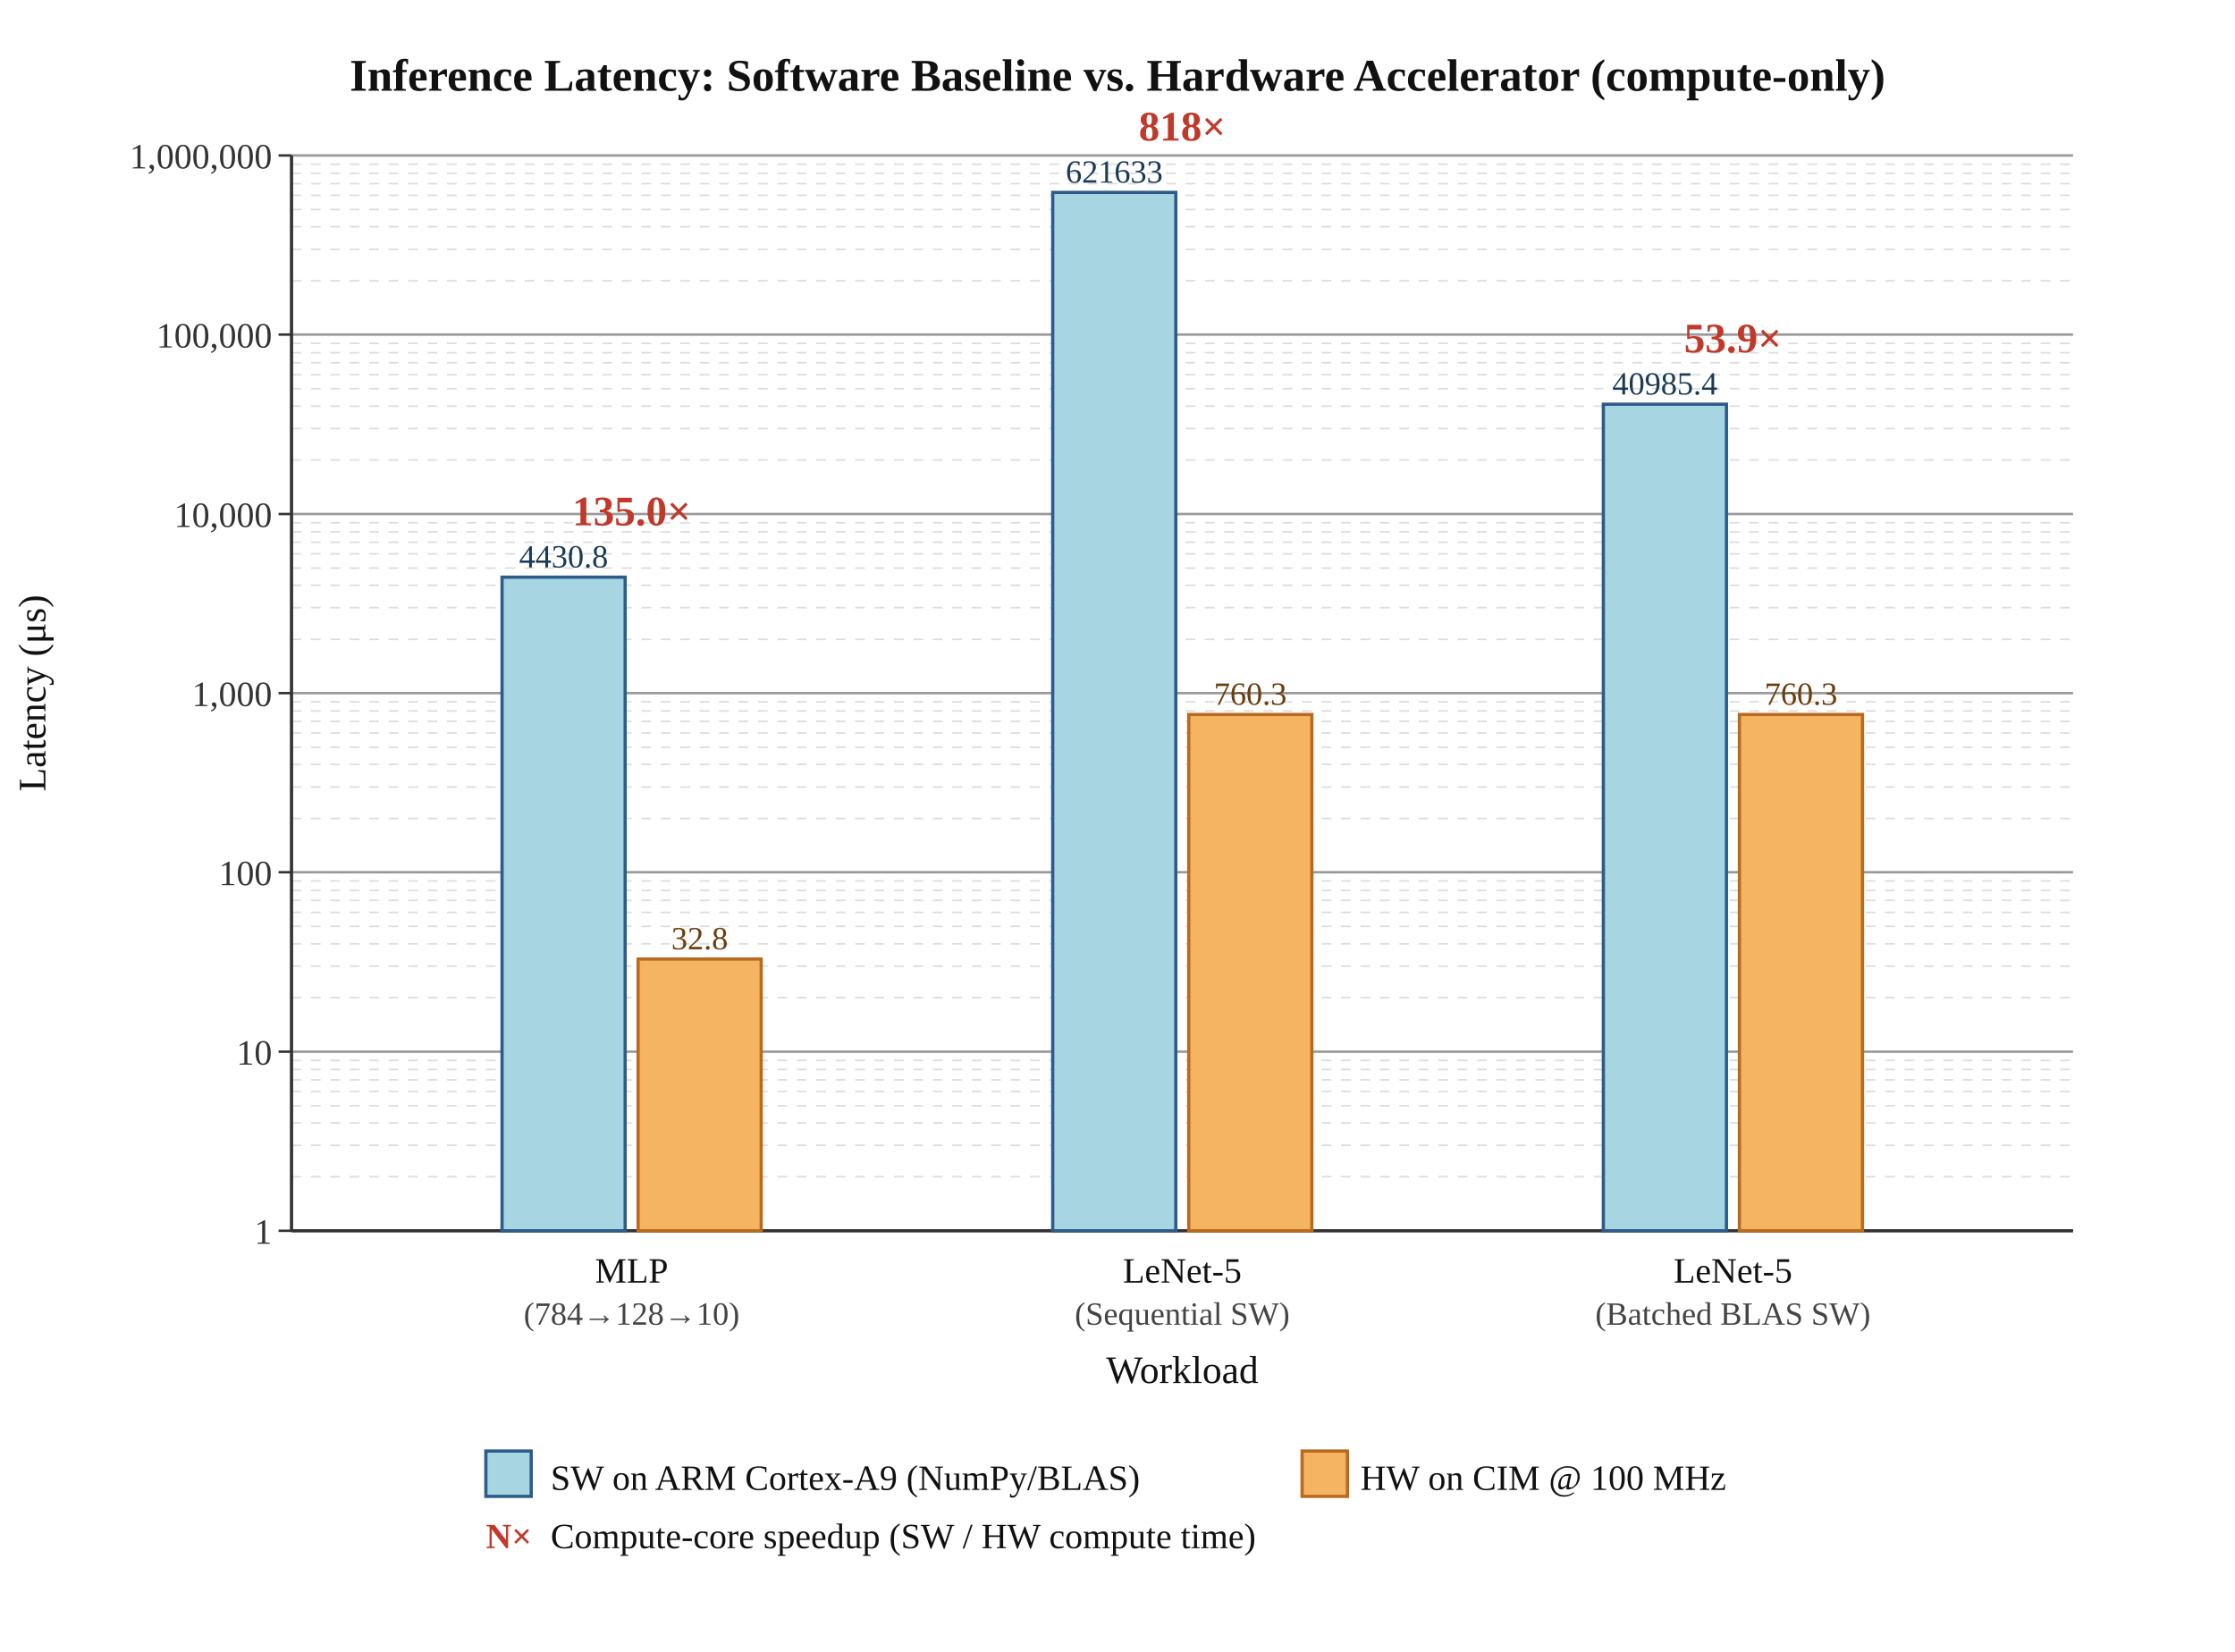
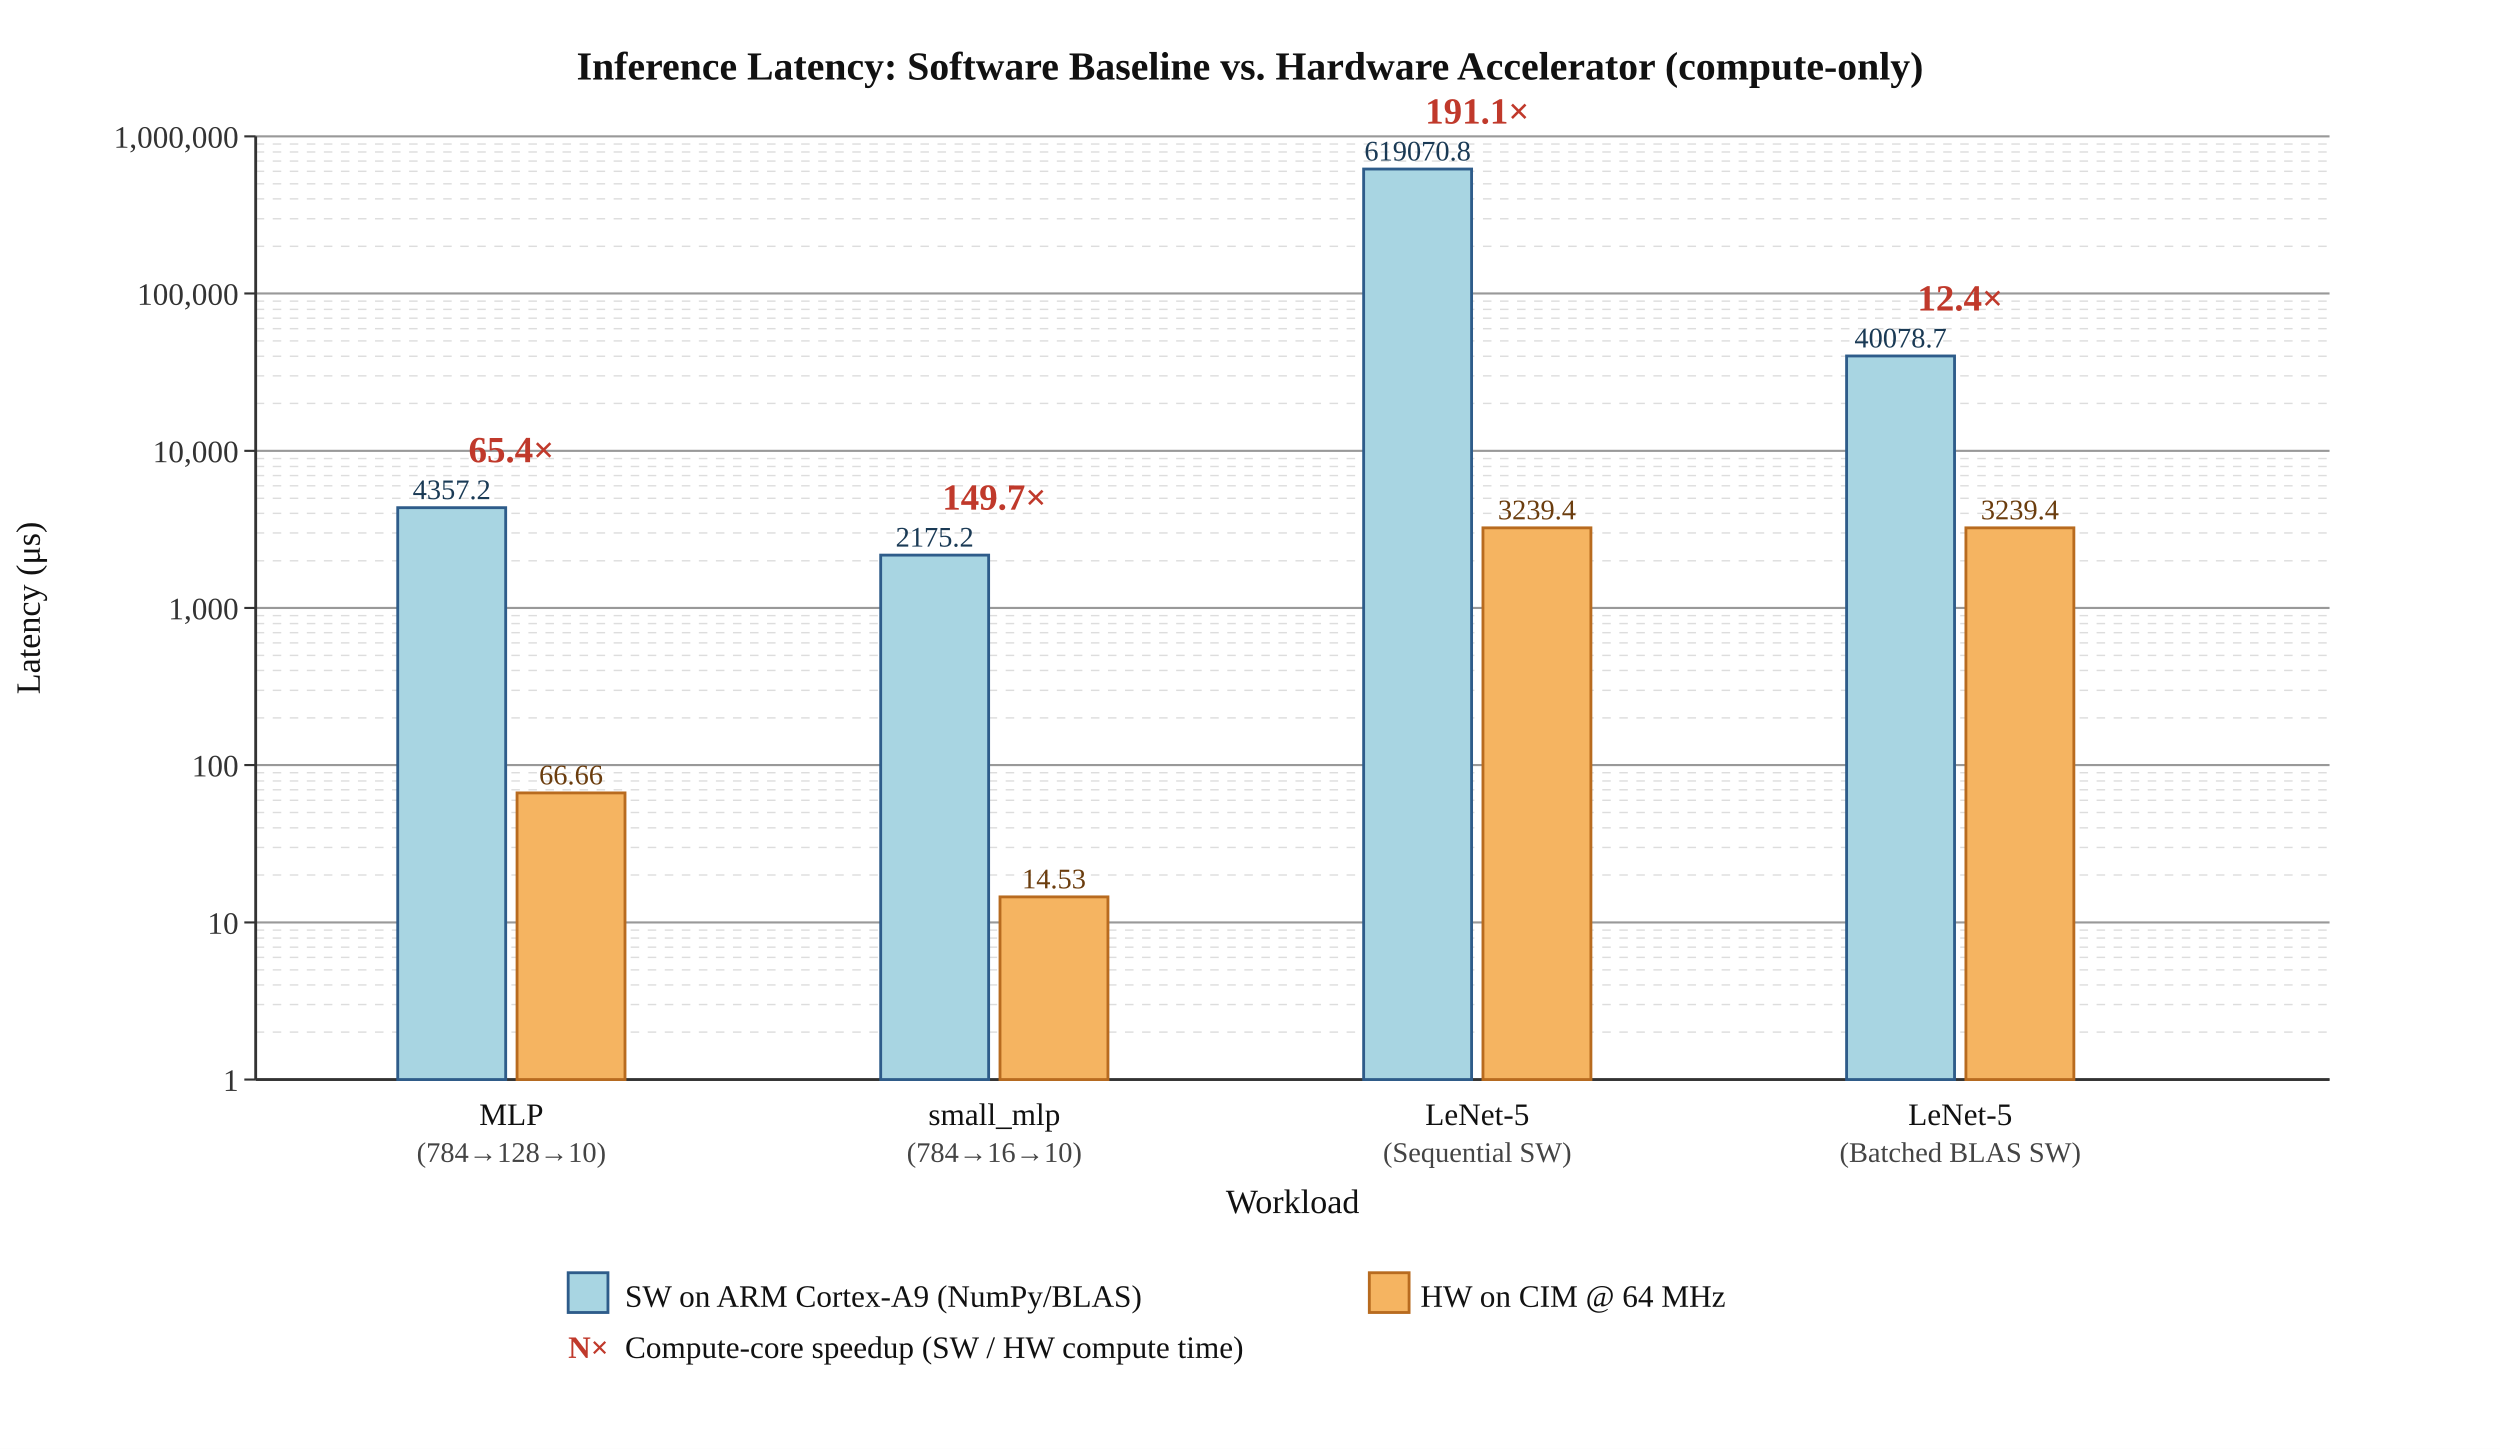
- <svg xmlns="http://www.w3.org/2000/svg" width="100%" viewBox="0 0 690 510" role="img" version="1.1">
-   <rect width="690" height="510" fill="white" />
-   <text x="345" y="28" text-anchor="middle" font-family="'Times New Roman', Times, serif" font-size="14" font-weight="700" fill="#111111">Inference Latency: Software Baseline vs. Hardware Accelerator (compute-only)</text>
-   <line x1="90" y1="380.0" x2="640" y2="380.0" stroke="#999999" stroke-width="0.75" />
+ <svg xmlns="http://www.w3.org/2000/svg" width="100%" viewBox="0 0 880 510" role="img" version="1.1">
+   <rect width="880" height="510" fill="white" />
+   <text x="440" y="28" text-anchor="middle" font-family="'Times New Roman', Times, serif" font-size="14" font-weight="700" fill="#111111">Inference Latency: Software Baseline vs. Hardware Accelerator (compute-only)</text>
+   <line x1="90" y1="380.0" x2="820" y2="380.0" stroke="#999999" stroke-width="0.75" />
  <line x1="90" y1="380.0" x2="86" y2="380.0" stroke="#333333" stroke-width="0.75" />
  <text x="84" y="384.0" text-anchor="end" font-family="'Times New Roman', Times, serif" font-size="11" fill="#333333">1</text>
-   <line x1="90" y1="324.7" x2="640" y2="324.7" stroke="#999999" stroke-width="0.75" />
+   <line x1="90" y1="324.7" x2="820" y2="324.7" stroke="#999999" stroke-width="0.75" />
  <line x1="90" y1="324.7" x2="86" y2="324.7" stroke="#333333" stroke-width="0.75" />
  <text x="84" y="328.7" text-anchor="end" font-family="'Times New Roman', Times, serif" font-size="11" fill="#333333">10</text>
-   <line x1="90" y1="269.3" x2="640" y2="269.3" stroke="#999999" stroke-width="0.75" />
+   <line x1="90" y1="269.3" x2="820" y2="269.3" stroke="#999999" stroke-width="0.75" />
  <line x1="90" y1="269.3" x2="86" y2="269.3" stroke="#333333" stroke-width="0.75" />
  <text x="84" y="273.3" text-anchor="end" font-family="'Times New Roman', Times, serif" font-size="11" fill="#333333">100</text>
-   <line x1="90" y1="214.0" x2="640" y2="214.0" stroke="#999999" stroke-width="0.75" />
+   <line x1="90" y1="214.0" x2="820" y2="214.0" stroke="#999999" stroke-width="0.75" />
  <line x1="90" y1="214.0" x2="86" y2="214.0" stroke="#333333" stroke-width="0.75" />
  <text x="84" y="218.0" text-anchor="end" font-family="'Times New Roman', Times, serif" font-size="11" fill="#333333">1,000</text>
-   <line x1="90" y1="158.7" x2="640" y2="158.7" stroke="#999999" stroke-width="0.75" />
+   <line x1="90" y1="158.7" x2="820" y2="158.7" stroke="#999999" stroke-width="0.75" />
  <line x1="90" y1="158.7" x2="86" y2="158.7" stroke="#333333" stroke-width="0.75" />
  <text x="84" y="162.7" text-anchor="end" font-family="'Times New Roman', Times, serif" font-size="11" fill="#333333">10,000</text>
-   <line x1="90" y1="103.3" x2="640" y2="103.3" stroke="#999999" stroke-width="0.75" />
+   <line x1="90" y1="103.3" x2="820" y2="103.3" stroke="#999999" stroke-width="0.75" />
  <line x1="90" y1="103.3" x2="86" y2="103.3" stroke="#333333" stroke-width="0.75" />
  <text x="84" y="107.3" text-anchor="end" font-family="'Times New Roman', Times, serif" font-size="11" fill="#333333">100,000</text>
-   <line x1="90" y1="48.0" x2="640" y2="48.0" stroke="#999999" stroke-width="0.75" />
+   <line x1="90" y1="48.0" x2="820" y2="48.0" stroke="#999999" stroke-width="0.75" />
  <line x1="90" y1="48.0" x2="86" y2="48.0" stroke="#333333" stroke-width="0.75" />
  <text x="84" y="52.0" text-anchor="end" font-family="'Times New Roman', Times, serif" font-size="11" fill="#333333">1,000,000</text>
-   <line x1="90" y1="363.3" x2="640" y2="363.3" stroke="#DDDDDD" stroke-width="0.5" stroke-dasharray="3,3" />
-   <line x1="90" y1="353.6" x2="640" y2="353.6" stroke="#DDDDDD" stroke-width="0.5" stroke-dasharray="3,3" />
-   <line x1="90" y1="346.7" x2="640" y2="346.7" stroke="#DDDDDD" stroke-width="0.5" stroke-dasharray="3,3" />
-   <line x1="90" y1="341.4" x2="640" y2="341.4" stroke="#DDDDDD" stroke-width="0.5" stroke-dasharray="3,3" />
-   <line x1="90" y1="337.0" x2="640" y2="337.0" stroke="#DDDDDD" stroke-width="0.5" stroke-dasharray="3,3" />
-   <line x1="90" y1="333.4" x2="640" y2="333.4" stroke="#DDDDDD" stroke-width="0.5" stroke-dasharray="3,3" />
-   <line x1="90" y1="330.2" x2="640" y2="330.2" stroke="#DDDDDD" stroke-width="0.5" stroke-dasharray="3,3" />
-   <line x1="90" y1="327.4" x2="640" y2="327.4" stroke="#DDDDDD" stroke-width="0.5" stroke-dasharray="3,3" />
-   <line x1="90" y1="308.0" x2="640" y2="308.0" stroke="#DDDDDD" stroke-width="0.5" stroke-dasharray="3,3" />
-   <line x1="90" y1="298.3" x2="640" y2="298.3" stroke="#DDDDDD" stroke-width="0.5" stroke-dasharray="3,3" />
-   <line x1="90" y1="291.4" x2="640" y2="291.4" stroke="#DDDDDD" stroke-width="0.5" stroke-dasharray="3,3" />
-   <line x1="90" y1="286.0" x2="640" y2="286.0" stroke="#DDDDDD" stroke-width="0.5" stroke-dasharray="3,3" />
-   <line x1="90" y1="281.7" x2="640" y2="281.7" stroke="#DDDDDD" stroke-width="0.5" stroke-dasharray="3,3" />
-   <line x1="90" y1="278.0" x2="640" y2="278.0" stroke="#DDDDDD" stroke-width="0.5" stroke-dasharray="3,3" />
-   <line x1="90" y1="274.9" x2="640" y2="274.9" stroke="#DDDDDD" stroke-width="0.5" stroke-dasharray="3,3" />
-   <line x1="90" y1="272.0" x2="640" y2="272.0" stroke="#DDDDDD" stroke-width="0.5" stroke-dasharray="3,3" />
-   <line x1="90" y1="252.7" x2="640" y2="252.7" stroke="#DDDDDD" stroke-width="0.5" stroke-dasharray="3,3" />
-   <line x1="90" y1="243.0" x2="640" y2="243.0" stroke="#DDDDDD" stroke-width="0.5" stroke-dasharray="3,3" />
-   <line x1="90" y1="236.0" x2="640" y2="236.0" stroke="#DDDDDD" stroke-width="0.5" stroke-dasharray="3,3" />
-   <line x1="90" y1="230.7" x2="640" y2="230.7" stroke="#DDDDDD" stroke-width="0.5" stroke-dasharray="3,3" />
-   <line x1="90" y1="226.3" x2="640" y2="226.3" stroke="#DDDDDD" stroke-width="0.5" stroke-dasharray="3,3" />
-   <line x1="90" y1="222.7" x2="640" y2="222.7" stroke="#DDDDDD" stroke-width="0.5" stroke-dasharray="3,3" />
-   <line x1="90" y1="219.5" x2="640" y2="219.5" stroke="#DDDDDD" stroke-width="0.5" stroke-dasharray="3,3" />
-   <line x1="90" y1="216.7" x2="640" y2="216.7" stroke="#DDDDDD" stroke-width="0.5" stroke-dasharray="3,3" />
-   <line x1="90" y1="197.4" x2="640" y2="197.4" stroke="#DDDDDD" stroke-width="0.5" stroke-dasharray="3,3" />
-   <line x1="90" y1="187.6" x2="640" y2="187.6" stroke="#DDDDDD" stroke-width="0.5" stroke-dasharray="3,3" />
-   <line x1="90" y1="180.7" x2="640" y2="180.7" stroke="#DDDDDD" stroke-width="0.5" stroke-dasharray="3,3" />
-   <line x1="90" y1="175.4" x2="640" y2="175.4" stroke="#DDDDDD" stroke-width="0.5" stroke-dasharray="3,3" />
-   <line x1="90" y1="171.0" x2="640" y2="171.0" stroke="#DDDDDD" stroke-width="0.5" stroke-dasharray="3,3" />
-   <line x1="90" y1="167.4" x2="640" y2="167.4" stroke="#DDDDDD" stroke-width="0.5" stroke-dasharray="3,3" />
-   <line x1="90" y1="164.2" x2="640" y2="164.2" stroke="#DDDDDD" stroke-width="0.5" stroke-dasharray="3,3" />
-   <line x1="90" y1="161.4" x2="640" y2="161.4" stroke="#DDDDDD" stroke-width="0.5" stroke-dasharray="3,3" />
-   <line x1="90" y1="142.0" x2="640" y2="142.0" stroke="#DDDDDD" stroke-width="0.5" stroke-dasharray="3,3" />
-   <line x1="90" y1="132.3" x2="640" y2="132.3" stroke="#DDDDDD" stroke-width="0.5" stroke-dasharray="3,3" />
-   <line x1="90" y1="125.4" x2="640" y2="125.4" stroke="#DDDDDD" stroke-width="0.5" stroke-dasharray="3,3" />
-   <line x1="90" y1="120.0" x2="640" y2="120.0" stroke="#DDDDDD" stroke-width="0.5" stroke-dasharray="3,3" />
-   <line x1="90" y1="115.7" x2="640" y2="115.7" stroke="#DDDDDD" stroke-width="0.5" stroke-dasharray="3,3" />
-   <line x1="90" y1="112.0" x2="640" y2="112.0" stroke="#DDDDDD" stroke-width="0.5" stroke-dasharray="3,3" />
-   <line x1="90" y1="108.9" x2="640" y2="108.9" stroke="#DDDDDD" stroke-width="0.5" stroke-dasharray="3,3" />
-   <line x1="90" y1="106.0" x2="640" y2="106.0" stroke="#DDDDDD" stroke-width="0.5" stroke-dasharray="3,3" />
-   <line x1="90" y1="86.7" x2="640" y2="86.7" stroke="#DDDDDD" stroke-width="0.5" stroke-dasharray="3,3" />
-   <line x1="90" y1="77.0" x2="640" y2="77.0" stroke="#DDDDDD" stroke-width="0.5" stroke-dasharray="3,3" />
-   <line x1="90" y1="70.0" x2="640" y2="70.0" stroke="#DDDDDD" stroke-width="0.5" stroke-dasharray="3,3" />
-   <line x1="90" y1="64.7" x2="640" y2="64.7" stroke="#DDDDDD" stroke-width="0.5" stroke-dasharray="3,3" />
-   <line x1="90" y1="60.3" x2="640" y2="60.3" stroke="#DDDDDD" stroke-width="0.5" stroke-dasharray="3,3" />
-   <line x1="90" y1="56.7" x2="640" y2="56.7" stroke="#DDDDDD" stroke-width="0.5" stroke-dasharray="3,3" />
-   <line x1="90" y1="53.5" x2="640" y2="53.5" stroke="#DDDDDD" stroke-width="0.5" stroke-dasharray="3,3" />
-   <line x1="90" y1="50.7" x2="640" y2="50.7" stroke="#DDDDDD" stroke-width="0.5" stroke-dasharray="3,3" />
+   <line x1="90" y1="363.3" x2="820" y2="363.3" stroke="#DDDDDD" stroke-width="0.5" stroke-dasharray="3,3" />
+   <line x1="90" y1="353.6" x2="820" y2="353.6" stroke="#DDDDDD" stroke-width="0.5" stroke-dasharray="3,3" />
+   <line x1="90" y1="346.7" x2="820" y2="346.7" stroke="#DDDDDD" stroke-width="0.5" stroke-dasharray="3,3" />
+   <line x1="90" y1="341.4" x2="820" y2="341.4" stroke="#DDDDDD" stroke-width="0.5" stroke-dasharray="3,3" />
+   <line x1="90" y1="337.0" x2="820" y2="337.0" stroke="#DDDDDD" stroke-width="0.5" stroke-dasharray="3,3" />
+   <line x1="90" y1="333.4" x2="820" y2="333.4" stroke="#DDDDDD" stroke-width="0.5" stroke-dasharray="3,3" />
+   <line x1="90" y1="330.2" x2="820" y2="330.2" stroke="#DDDDDD" stroke-width="0.5" stroke-dasharray="3,3" />
+   <line x1="90" y1="327.4" x2="820" y2="327.4" stroke="#DDDDDD" stroke-width="0.5" stroke-dasharray="3,3" />
+   <line x1="90" y1="308.0" x2="820" y2="308.0" stroke="#DDDDDD" stroke-width="0.5" stroke-dasharray="3,3" />
+   <line x1="90" y1="298.3" x2="820" y2="298.3" stroke="#DDDDDD" stroke-width="0.5" stroke-dasharray="3,3" />
+   <line x1="90" y1="291.4" x2="820" y2="291.4" stroke="#DDDDDD" stroke-width="0.5" stroke-dasharray="3,3" />
+   <line x1="90" y1="286.0" x2="820" y2="286.0" stroke="#DDDDDD" stroke-width="0.5" stroke-dasharray="3,3" />
+   <line x1="90" y1="281.7" x2="820" y2="281.7" stroke="#DDDDDD" stroke-width="0.5" stroke-dasharray="3,3" />
+   <line x1="90" y1="278.0" x2="820" y2="278.0" stroke="#DDDDDD" stroke-width="0.5" stroke-dasharray="3,3" />
+   <line x1="90" y1="274.9" x2="820" y2="274.9" stroke="#DDDDDD" stroke-width="0.5" stroke-dasharray="3,3" />
+   <line x1="90" y1="272.0" x2="820" y2="272.0" stroke="#DDDDDD" stroke-width="0.5" stroke-dasharray="3,3" />
+   <line x1="90" y1="252.7" x2="820" y2="252.7" stroke="#DDDDDD" stroke-width="0.5" stroke-dasharray="3,3" />
+   <line x1="90" y1="243.0" x2="820" y2="243.0" stroke="#DDDDDD" stroke-width="0.5" stroke-dasharray="3,3" />
+   <line x1="90" y1="236.0" x2="820" y2="236.0" stroke="#DDDDDD" stroke-width="0.5" stroke-dasharray="3,3" />
+   <line x1="90" y1="230.7" x2="820" y2="230.7" stroke="#DDDDDD" stroke-width="0.5" stroke-dasharray="3,3" />
+   <line x1="90" y1="226.3" x2="820" y2="226.3" stroke="#DDDDDD" stroke-width="0.5" stroke-dasharray="3,3" />
+   <line x1="90" y1="222.7" x2="820" y2="222.7" stroke="#DDDDDD" stroke-width="0.5" stroke-dasharray="3,3" />
+   <line x1="90" y1="219.5" x2="820" y2="219.5" stroke="#DDDDDD" stroke-width="0.5" stroke-dasharray="3,3" />
+   <line x1="90" y1="216.7" x2="820" y2="216.7" stroke="#DDDDDD" stroke-width="0.5" stroke-dasharray="3,3" />
+   <line x1="90" y1="197.4" x2="820" y2="197.4" stroke="#DDDDDD" stroke-width="0.5" stroke-dasharray="3,3" />
+   <line x1="90" y1="187.6" x2="820" y2="187.6" stroke="#DDDDDD" stroke-width="0.5" stroke-dasharray="3,3" />
+   <line x1="90" y1="180.7" x2="820" y2="180.7" stroke="#DDDDDD" stroke-width="0.5" stroke-dasharray="3,3" />
+   <line x1="90" y1="175.4" x2="820" y2="175.4" stroke="#DDDDDD" stroke-width="0.5" stroke-dasharray="3,3" />
+   <line x1="90" y1="171.0" x2="820" y2="171.0" stroke="#DDDDDD" stroke-width="0.5" stroke-dasharray="3,3" />
+   <line x1="90" y1="167.4" x2="820" y2="167.4" stroke="#DDDDDD" stroke-width="0.5" stroke-dasharray="3,3" />
+   <line x1="90" y1="164.2" x2="820" y2="164.2" stroke="#DDDDDD" stroke-width="0.5" stroke-dasharray="3,3" />
+   <line x1="90" y1="161.4" x2="820" y2="161.4" stroke="#DDDDDD" stroke-width="0.5" stroke-dasharray="3,3" />
+   <line x1="90" y1="142.0" x2="820" y2="142.0" stroke="#DDDDDD" stroke-width="0.5" stroke-dasharray="3,3" />
+   <line x1="90" y1="132.3" x2="820" y2="132.3" stroke="#DDDDDD" stroke-width="0.5" stroke-dasharray="3,3" />
+   <line x1="90" y1="125.4" x2="820" y2="125.4" stroke="#DDDDDD" stroke-width="0.5" stroke-dasharray="3,3" />
+   <line x1="90" y1="120.0" x2="820" y2="120.0" stroke="#DDDDDD" stroke-width="0.5" stroke-dasharray="3,3" />
+   <line x1="90" y1="115.7" x2="820" y2="115.7" stroke="#DDDDDD" stroke-width="0.5" stroke-dasharray="3,3" />
+   <line x1="90" y1="112.0" x2="820" y2="112.0" stroke="#DDDDDD" stroke-width="0.5" stroke-dasharray="3,3" />
+   <line x1="90" y1="108.9" x2="820" y2="108.9" stroke="#DDDDDD" stroke-width="0.5" stroke-dasharray="3,3" />
+   <line x1="90" y1="106.0" x2="820" y2="106.0" stroke="#DDDDDD" stroke-width="0.5" stroke-dasharray="3,3" />
+   <line x1="90" y1="86.7" x2="820" y2="86.7" stroke="#DDDDDD" stroke-width="0.5" stroke-dasharray="3,3" />
+   <line x1="90" y1="77.0" x2="820" y2="77.0" stroke="#DDDDDD" stroke-width="0.5" stroke-dasharray="3,3" />
+   <line x1="90" y1="70.0" x2="820" y2="70.0" stroke="#DDDDDD" stroke-width="0.5" stroke-dasharray="3,3" />
+   <line x1="90" y1="64.7" x2="820" y2="64.7" stroke="#DDDDDD" stroke-width="0.5" stroke-dasharray="3,3" />
+   <line x1="90" y1="60.3" x2="820" y2="60.3" stroke="#DDDDDD" stroke-width="0.5" stroke-dasharray="3,3" />
+   <line x1="90" y1="56.7" x2="820" y2="56.7" stroke="#DDDDDD" stroke-width="0.5" stroke-dasharray="3,3" />
+   <line x1="90" y1="53.5" x2="820" y2="53.5" stroke="#DDDDDD" stroke-width="0.5" stroke-dasharray="3,3" />
+   <line x1="90" y1="50.7" x2="820" y2="50.7" stroke="#DDDDDD" stroke-width="0.5" stroke-dasharray="3,3" />
  <line x1="90" y1="48" x2="90" y2="380" stroke="#333333" stroke-width="1" />
-   <line x1="90" y1="380" x2="640" y2="380" stroke="#333333" stroke-width="1" />
+   <line x1="90" y1="380" x2="820" y2="380" stroke="#333333" stroke-width="1" />
  <text x="14" y="214" text-anchor="middle" font-family="'Times New Roman', Times, serif" font-size="12" font-weight="400" fill="#111111" transform="rotate(-90,14,214)">Latency (μs)</text>
-   <rect x="155" y="178.2" width="38" height="201.8" fill="#A8D5E2" stroke="#2E5C8A" stroke-width="1" />
-   <text x="174.0" y="175.2" text-anchor="middle" font-family="'Times New Roman', Times, serif" font-size="10" font-weight="400" fill="#1A3A55">4430.8</text>
-   <rect x="197" y="296.1" width="38" height="83.9" fill="#F5B461" stroke="#B86B1F" stroke-width="1" />
-   <text x="216.0" y="293.1" text-anchor="middle" font-family="'Times New Roman', Times, serif" font-size="10" font-weight="400" fill="#6B3D0E">32.8</text>
-   <text x="195" y="162.2" text-anchor="middle" font-family="'Times New Roman', Times, serif" font-size="13" font-weight="700" fill="#C0392B">135.0×</text>
-   <text x="195" y="396" text-anchor="middle" font-family="'Times New Roman', Times, serif" font-size="11" font-weight="400" fill="#111111">MLP</text>
-   <text x="195" y="409" text-anchor="middle" font-family="'Times New Roman', Times, serif" font-size="10" font-weight="400" fill="#444444">(784→128→10)</text>
-   <rect x="325" y="59.4" width="38" height="320.6" fill="#A8D5E2" stroke="#2E5C8A" stroke-width="1" />
-   <text x="344.0" y="56.4" text-anchor="middle" font-family="'Times New Roman', Times, serif" font-size="10" font-weight="400" fill="#1A3A55">621633</text>
-   <rect x="367" y="220.6" width="38" height="159.4" fill="#F5B461" stroke="#B86B1F" stroke-width="1" />
-   <text x="386.0" y="217.6" text-anchor="middle" font-family="'Times New Roman', Times, serif" font-size="10" font-weight="400" fill="#6B3D0E">760.3</text>
-   <text x="365" y="43.4" text-anchor="middle" font-family="'Times New Roman', Times, serif" font-size="13" font-weight="700" fill="#C0392B">818×</text>
-   <text x="365" y="396" text-anchor="middle" font-family="'Times New Roman', Times, serif" font-size="11" font-weight="400" fill="#111111">LeNet-5</text>
-   <text x="365" y="409" text-anchor="middle" font-family="'Times New Roman', Times, serif" font-size="10" font-weight="400" fill="#444444">(Sequential SW)</text>
-   <rect x="495" y="124.8" width="38" height="255.2" fill="#A8D5E2" stroke="#2E5C8A" stroke-width="1" />
-   <text x="514.0" y="121.8" text-anchor="middle" font-family="'Times New Roman', Times, serif" font-size="10" font-weight="400" fill="#1A3A55">40985.4</text>
-   <rect x="537" y="220.6" width="38" height="159.4" fill="#F5B461" stroke="#B86B1F" stroke-width="1" />
-   <text x="556.0" y="217.6" text-anchor="middle" font-family="'Times New Roman', Times, serif" font-size="10" font-weight="400" fill="#6B3D0E">760.3</text>
-   <text x="535" y="108.8" text-anchor="middle" font-family="'Times New Roman', Times, serif" font-size="13" font-weight="700" fill="#C0392B">53.9×</text>
-   <text x="535" y="396" text-anchor="middle" font-family="'Times New Roman', Times, serif" font-size="11" font-weight="400" fill="#111111">LeNet-5</text>
-   <text x="535" y="409" text-anchor="middle" font-family="'Times New Roman', Times, serif" font-size="10" font-weight="400" fill="#444444">(Batched BLAS SW)</text>
-   <text x="365" y="427" text-anchor="middle" font-family="'Times New Roman', Times, serif" font-size="12" font-weight="400" fill="#111111">Workload</text>
-   <rect x="150" y="448" width="14" height="14" fill="#A8D5E2" stroke="#2E5C8A" stroke-width="1" />
-   <text x="170" y="460" text-anchor="start" font-family="'Times New Roman', Times, serif" font-size="11" font-weight="400" fill="#111111">SW on ARM Cortex-A9 (NumPy/BLAS)</text>
-   <rect x="402" y="448" width="14" height="14" fill="#F5B461" stroke="#B86B1F" stroke-width="1" />
-   <text x="420" y="460" text-anchor="start" font-family="'Times New Roman', Times, serif" font-size="11" font-weight="400" fill="#111111">HW on CIM @ 100 MHz</text>
-   <text x="150" y="478" text-anchor="start" font-family="'Times New Roman', Times, serif" font-size="11" font-weight="700" fill="#C0392B">N×</text>
-   <text x="170" y="478" text-anchor="start" font-family="'Times New Roman', Times, serif" font-size="11" font-weight="400" fill="#111111">Compute-core speedup (SW / HW compute time)</text>
+   <rect x="140" y="178.7" width="38" height="201.3" fill="#A8D5E2" stroke="#2E5C8A" stroke-width="1" />
+   <text x="159.0" y="175.7" text-anchor="middle" font-family="'Times New Roman', Times, serif" font-size="10" font-weight="400" fill="#1A3A55">4357.2</text>
+   <rect x="182" y="279.1" width="38" height="100.9" fill="#F5B461" stroke="#B86B1F" stroke-width="1" />
+   <text x="201.0" y="276.1" text-anchor="middle" font-family="'Times New Roman', Times, serif" font-size="10" font-weight="400" fill="#6B3D0E">66.66</text>
+   <text x="180" y="162.7" text-anchor="middle" font-family="'Times New Roman', Times, serif" font-size="13" font-weight="700" fill="#C0392B">65.4×</text>
+   <text x="180" y="396" text-anchor="middle" font-family="'Times New Roman', Times, serif" font-size="11" font-weight="400" fill="#111111">MLP</text>
+   <text x="180" y="409" text-anchor="middle" font-family="'Times New Roman', Times, serif" font-size="10" font-weight="400" fill="#444444">(784→128→10)</text>
+   <rect x="310" y="195.4" width="38" height="184.6" fill="#A8D5E2" stroke="#2E5C8A" stroke-width="1" />
+   <text x="329.0" y="192.4" text-anchor="middle" font-family="'Times New Roman', Times, serif" font-size="10" font-weight="400" fill="#1A3A55">2175.2</text>
+   <rect x="352" y="315.7" width="38" height="64.3" fill="#F5B461" stroke="#B86B1F" stroke-width="1" />
+   <text x="371.0" y="312.7" text-anchor="middle" font-family="'Times New Roman', Times, serif" font-size="10" font-weight="400" fill="#6B3D0E">14.53</text>
+   <text x="350" y="179.4" text-anchor="middle" font-family="'Times New Roman', Times, serif" font-size="13" font-weight="700" fill="#C0392B">149.7×</text>
+   <text x="350" y="396" text-anchor="middle" font-family="'Times New Roman', Times, serif" font-size="11" font-weight="400" fill="#111111">small_mlp</text>
+   <text x="350" y="409" text-anchor="middle" font-family="'Times New Roman', Times, serif" font-size="10" font-weight="400" fill="#444444">(784→16→10)</text>
+   <rect x="480" y="59.5" width="38" height="320.5" fill="#A8D5E2" stroke="#2E5C8A" stroke-width="1" />
+   <text x="499.0" y="56.5" text-anchor="middle" font-family="'Times New Roman', Times, serif" font-size="10" font-weight="400" fill="#1A3A55">619070.8</text>
+   <rect x="522" y="185.8" width="38" height="194.2" fill="#F5B461" stroke="#B86B1F" stroke-width="1" />
+   <text x="541.0" y="182.8" text-anchor="middle" font-family="'Times New Roman', Times, serif" font-size="10" font-weight="400" fill="#6B3D0E">3239.4</text>
+   <text x="520" y="43.5" text-anchor="middle" font-family="'Times New Roman', Times, serif" font-size="13" font-weight="700" fill="#C0392B">191.1×</text>
+   <text x="520" y="396" text-anchor="middle" font-family="'Times New Roman', Times, serif" font-size="11" font-weight="400" fill="#111111">LeNet-5</text>
+   <text x="520" y="409" text-anchor="middle" font-family="'Times New Roman', Times, serif" font-size="10" font-weight="400" fill="#444444">(Sequential SW)</text>
+   <rect x="650" y="125.3" width="38" height="254.7" fill="#A8D5E2" stroke="#2E5C8A" stroke-width="1" />
+   <text x="669.0" y="122.3" text-anchor="middle" font-family="'Times New Roman', Times, serif" font-size="10" font-weight="400" fill="#1A3A55">40078.7</text>
+   <rect x="692" y="185.8" width="38" height="194.2" fill="#F5B461" stroke="#B86B1F" stroke-width="1" />
+   <text x="711.0" y="182.8" text-anchor="middle" font-family="'Times New Roman', Times, serif" font-size="10" font-weight="400" fill="#6B3D0E">3239.4</text>
+   <text x="690" y="109.3" text-anchor="middle" font-family="'Times New Roman', Times, serif" font-size="13" font-weight="700" fill="#C0392B">12.4×</text>
+   <text x="690" y="396" text-anchor="middle" font-family="'Times New Roman', Times, serif" font-size="11" font-weight="400" fill="#111111">LeNet-5</text>
+   <text x="690" y="409" text-anchor="middle" font-family="'Times New Roman', Times, serif" font-size="10" font-weight="400" fill="#444444">(Batched BLAS SW)</text>
+   <text x="455" y="427" text-anchor="middle" font-family="'Times New Roman', Times, serif" font-size="12" font-weight="400" fill="#111111">Workload</text>
+   <rect x="200" y="448" width="14" height="14" fill="#A8D5E2" stroke="#2E5C8A" stroke-width="1" />
+   <text x="220" y="460" text-anchor="start" font-family="'Times New Roman', Times, serif" font-size="11" font-weight="400" fill="#111111">SW on ARM Cortex-A9 (NumPy/BLAS)</text>
+   <rect x="482" y="448" width="14" height="14" fill="#F5B461" stroke="#B86B1F" stroke-width="1" />
+   <text x="500" y="460" text-anchor="start" font-family="'Times New Roman', Times, serif" font-size="11" font-weight="400" fill="#111111">HW on CIM @ 64 MHz</text>
+   <text x="200" y="478" text-anchor="start" font-family="'Times New Roman', Times, serif" font-size="11" font-weight="700" fill="#C0392B">N×</text>
+   <text x="220" y="478" text-anchor="start" font-family="'Times New Roman', Times, serif" font-size="11" font-weight="400" fill="#111111">Compute-core speedup (SW / HW compute time)</text>
</svg>
